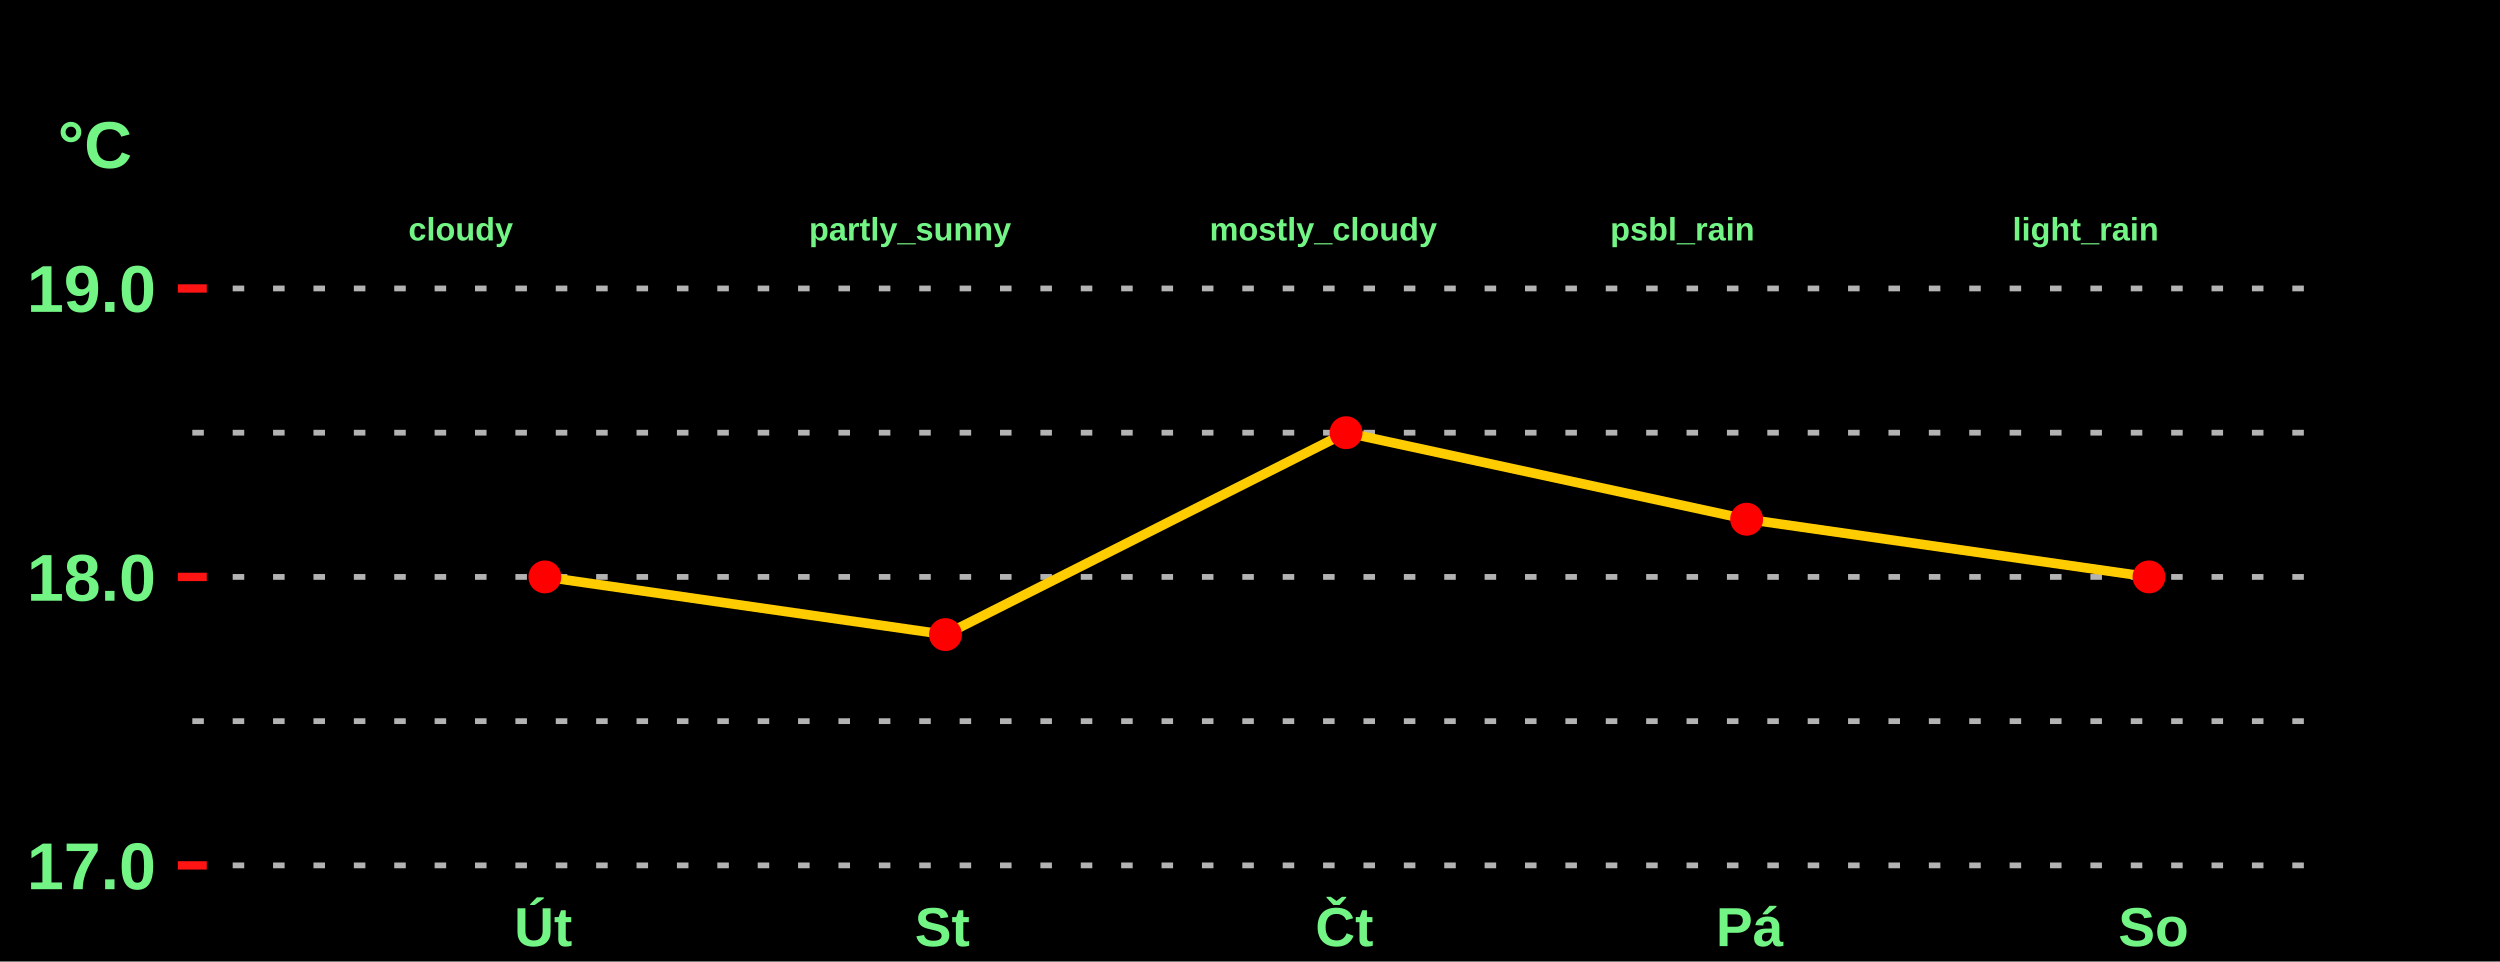
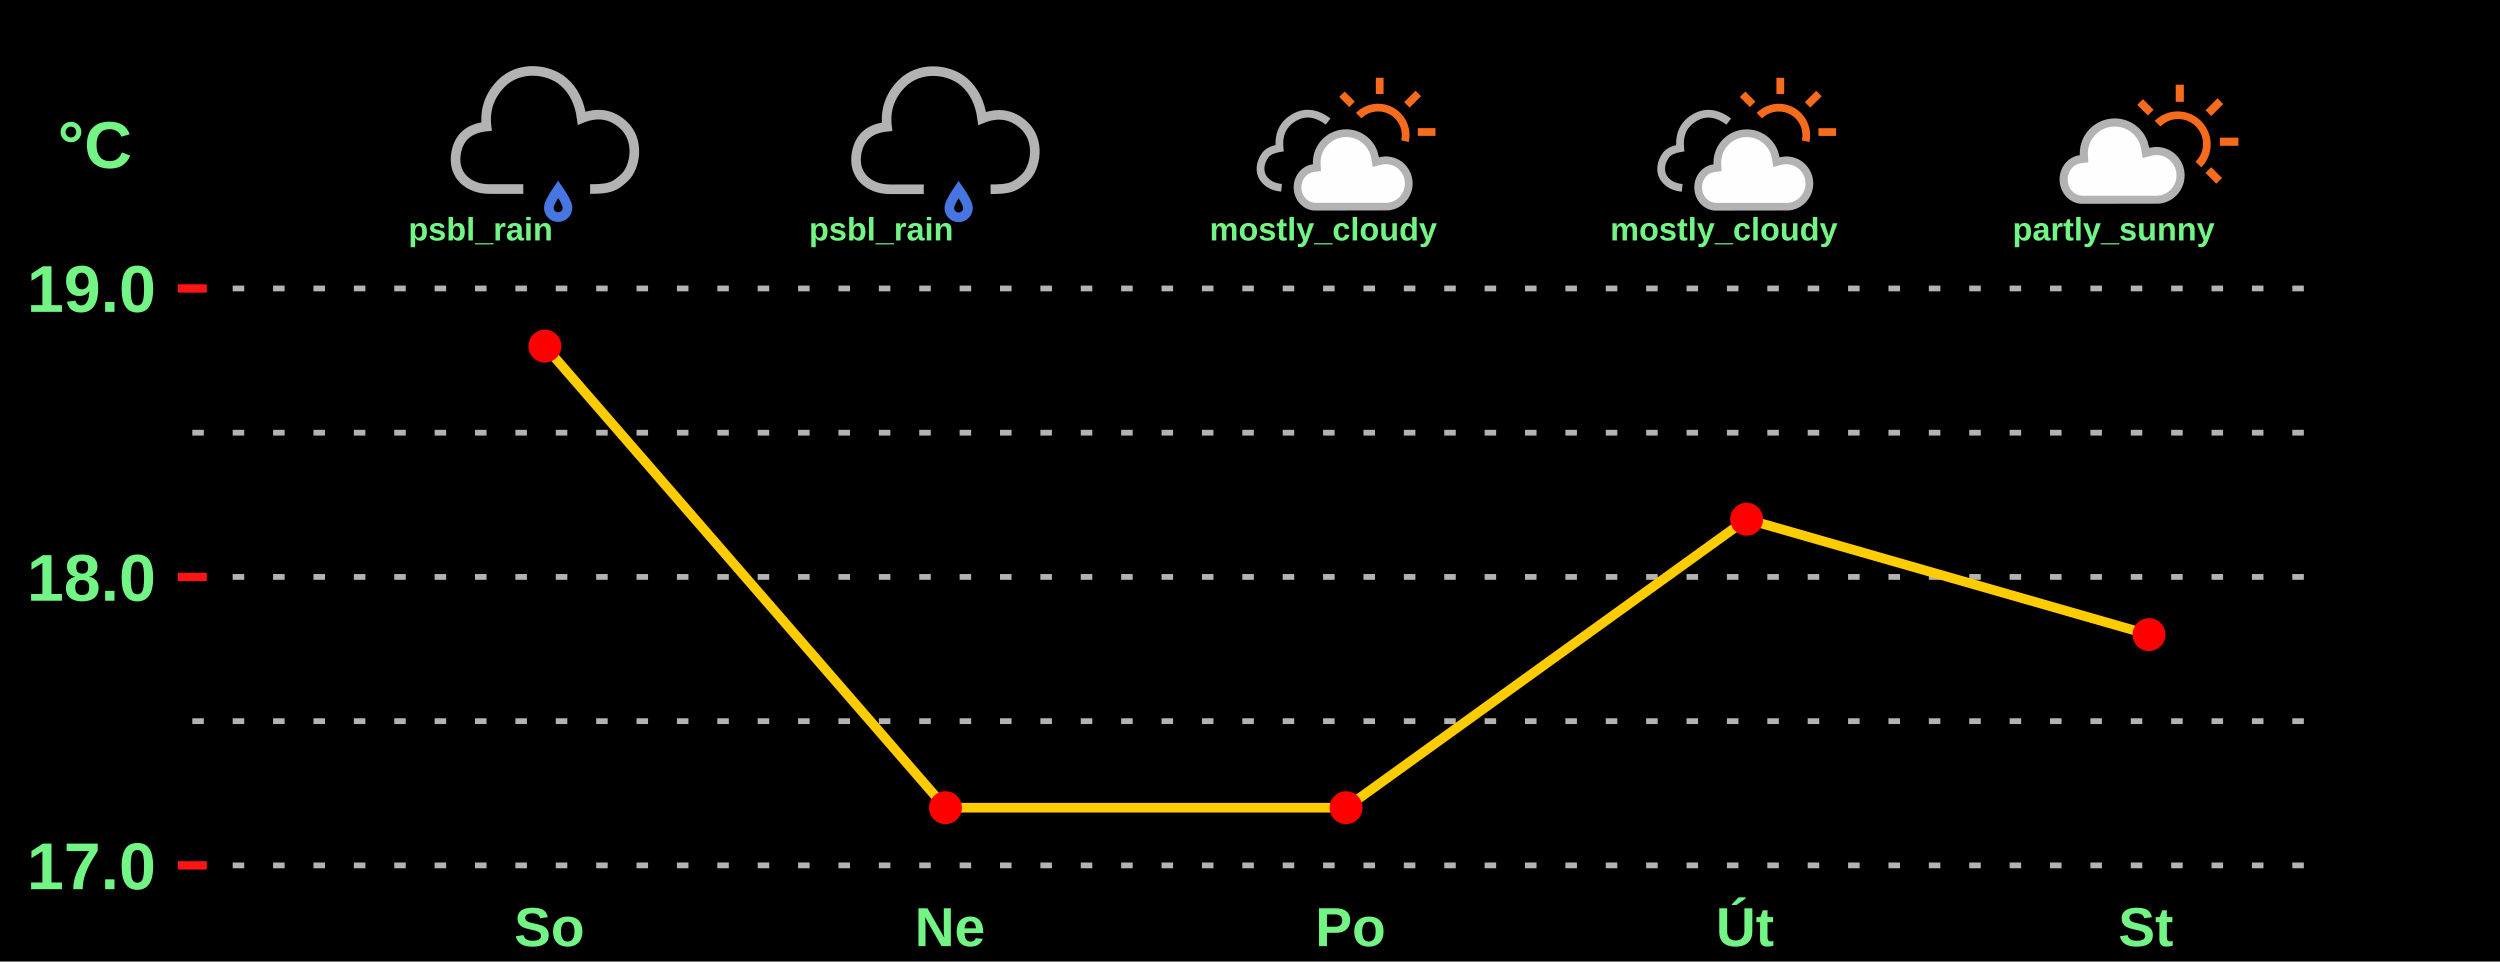
<svg xmlns="http://www.w3.org/2000/svg" clip-rule="evenodd" fill-rule="evenodd" width="1300mm" height="500mm" image-rendering="optimizeQuality" shape-rendering="geometricPrecision" text-rendering="geometricPrecision" viewBox="0 0 130000 50000">
  <path d="m0 0h130000v50000h-130000z" />
  <g fill="none" stroke="#b3b3b3" stroke-dasharray="600 1500" stroke-width="300">
    <path d="m10000 15000h110000" />
    <path d="m10000 22500h110000" />
    <path d="m10000 30000h110000" />
    <path d="m10000 37500h110000" />
    <path d="m10000 45000h110000" />
  </g>
  <path d="m9247 44783h1506v434h-1506z" fill="#ff1414" />
  <path d="m9247 29783h1506v434h-1506z" fill="#ff1414" />
  <path d="m9247 14783h1506v434h-1506z" fill="#ff1414" />
-   <text fill="#73f585" font-family="Arial" font-size="3446.26" font-weight="bold" x="1400" y="46239">17.0</text>
-   <text fill="#73f585" font-family="Arial" font-size="3446.26" font-weight="bold" x="1400" y="31239">18.0</text>
-   <text fill="#73f585" font-family="Arial" font-size="3446.26" font-weight="bold" x="1400" y="16218">19.0</text>
-   <text fill="#73f585" font-family="Arial" font-size="3446.26" font-weight="bold" x="3000" y="8734">°C</text>
-   <text fill="#73f585" font-family="Arial" font-size="2863" font-weight="bold" x="26737" y="49200">Út</text>
-   <text fill="#73f585" font-family="Arial" font-size="2863" font-weight="bold" x="47568" y="49200">St</text>
-   <text fill="#73f585" font-family="Arial" font-size="2863" font-weight="bold" x="68398" y="49200">Čt</text>
-   <text fill="#73f585" font-family="Arial" font-size="2863" font-weight="bold" x="89229" y="49200">Pá</text>
-   <text fill="#73f585" font-family="Arial" font-size="2863" font-weight="bold" x="110152" y="49200">So</text>
-   <path d="m28333 30000 20831 2999 20830-10499 20831 4500 20923 3000" fill="none" stroke="#fc0" stroke-width="500" />
-   <circle cx="28333" cy="30000" fill="#f00" r="855" />
-   <circle cx="49164" cy="32999" fill="#f00" r="855" />
-   <circle cx="69994" cy="22500" fill="#f00" r="855" />
+   <text fill="#73f585" font-family="Arial" font-size="3446" font-weight="bold" x="1400" y="46239">17.0</text>
+   <text fill="#73f585" font-family="Arial" font-size="3446" font-weight="bold" x="1400" y="31239">18.0</text>
+   <text fill="#73f585" font-family="Arial" font-size="3446" font-weight="bold" x="1400" y="16218">19.0</text>
+   <text fill="#73f585" font-family="Arial" font-size="3446" font-weight="bold" x="3000" y="8734">°C</text>
+   <text fill="#73f585" font-family="Arial" font-size="2863" font-weight="bold" x="26737" y="49200">So</text>
+   <text fill="#73f585" font-family="Arial" font-size="2863" font-weight="bold" x="47568" y="49200">Ne</text>
+   <text fill="#73f585" font-family="Arial" font-size="2863" font-weight="bold" x="68398" y="49200">Po</text>
+   <text fill="#73f585" font-family="Arial" font-size="2863" font-weight="bold" x="89229" y="49200">Út</text>
+   <text fill="#73f585" font-family="Arial" font-size="2863" font-weight="bold" x="110152" y="49200">St</text>
+   <path d="m28333 17999 20831 24001 20830 0 20831-15000 20923 5999" fill="none" stroke="#fc0" stroke-width="500" />
+   <circle cx="28333" cy="17999" fill="#f00" r="855" />
+   <circle cx="49164" cy="42000" fill="#f00" r="855" />
+   <circle cx="69994" cy="42000" fill="#f00" r="855" />
  <circle cx="90825" cy="27000" fill="#f00" r="855" />
-   <circle cx="111748" cy="30000" fill="#f00" r="855" />
-   <text fill="#73f585" font-family="Arial" font-size="1689" font-weight="bold" x="21237" y="12503">cloudy</text>
-   <text fill="#73f585" font-family="Arial" font-size="1689" font-weight="bold" x="42068" y="12503">partly_sunny</text>
+   <circle cx="111748" cy="32999" fill="#f00" r="855" />
+   <text fill="#73f585" font-family="Arial" font-size="1689" font-weight="bold" x="21237" y="12503">psbl_rain</text>
+   <text fill="#73f585" font-family="Arial" font-size="1689" font-weight="bold" x="42068" y="12503">psbl_rain</text>
  <text fill="#73f585" font-family="Arial" font-size="1689" font-weight="bold" x="62898" y="12503">mostly_cloudy</text>
-   <text fill="#73f585" font-family="Arial" font-size="1689" font-weight="bold" x="83729" y="12503">psbl_rain</text>
-   <text fill="#73f585" font-family="Arial" font-size="1689" font-weight="bold" x="104652" y="12503">light_rain</text>
+   <text fill="#73f585" font-family="Arial" font-size="1689" font-weight="bold" x="83729" y="12503">mostly_cloudy</text>
+   <text fill="#73f585" font-family="Arial" font-size="1689" font-weight="bold" x="104652" y="12503">partly_sunny</text>
+   <g fill="none" stroke-width="500">
+     <path d="m27212 9830h-1764c-1087 0-1959-728-1722-1923 158-796 683-1239 1574-1328-104-868 152-1615 768-2239 924-937 2444-768 3228-98 523 446 840 1082 953 1907 811-331 1525-224 2141 324 925 821 626 2251 100 2748-525 498-786 609-1805 609" stroke="#b3b3b3" />
+     <path d="m29024 11290c268 0 486-217 486-485 0-179-162-502-486-971-323 469-485 792-485 971 0 268 217 485 485 485z" stroke="#4776e2" />
+   </g>
+   <g fill="none" stroke-width="500">
+     <path d="m48037 9841h-1764c-1088 0-1959-728-1722-1922 158-797 682-1240 1574-1329-104-868 152-1615 767-2239 924-936 2444-768 3229-98 522 446 840 1082 952 1908 811-332 1525-225 2142 323 925 821 625 2251 100 2748-525 498-787 609-1805 609" stroke="#b3b3b3" />
+     <path d="m49849 11301c268 0 485-217 485-485 0-179-161-502-485-971-323 469-485 792-485 971 0 268 217 485 485 485z" stroke="#4776e2" />
+   </g>
+   <path d="m71706 8179 268-44c29-2 57-2 86-2 772 0 1397 630 1397 1408 0 732-555 1334-1264 1401l-3859 7c-593-39-1064-565-1064-1207 0-620 437-1130 1000-1199-1-29-2-60-2-90 0-955 774-1730 1730-1730 722 0 1369 450 1621 1128z" fill="#b3b3b3" />
+   <path d="m72155 10543c507-48 900-481 900-1001 0-556-446-1006-995-1006-86 0-171 11-252 32l-429 114-71-439c-102-644-658-1118-1311-1118-733 0-1327 594-1327 1327 0 24 1 48 2 72l19 374-372 45c-361 44-647 384-647 800 0 432 308 780 687 803l21 1h3728z" fill="#fefefe" />
+   <path d="m67177 5947c641-379 1322-303 2006 213l-243 321c-559-422-1066-479-1558-187-497 294-708 746-644 1390l19 188-186 31c-311 51-512 148-612 281-224 295-290 701-92 981 163 230 422 364 794 401l-40 401c-482-49-848-238-1083-570-315-446-219-1035 100-1456 145-192 377-323 688-399-22-706 264-1247 851-1595z" fill="#b3b3b3" />
+   <g fill="#f76b1c">
+     <path d="m71543 4890v-847h402v847z" />
+     <path d="m73017 5310 592-593 285 284-593 593z" />
+     <path d="m73727 6663h918v403h-918z" />
+     <path d="m70164 5568-527-527 285-285 527 527z" />
+     <path d="m70510 5870c306-305 721-477 1154-477 901 0 1631 730 1631 1631 0 122-13 243-40 361l-393-89c21-89 31-180 31-272 0-678-550-1229-1229-1229-326 0-639 130-870 360z" />
+   </g>
+   <path d="m92538 8181 269-43c28-2 57-3 85-3 772 0 1398 631 1398 1408 0 733-555 1335-1264 1402l-3859 6c-594-38-1065-564-1065-1206 0-620 437-1130 1001-1199-2-30-3-60-3-90 0-955 775-1730 1730-1730 723 0 1370 450 1622 1127z" fill="#b3b3b3" />
+   <path d="m92987 10546c508-49 900-481 900-1002 0-556-446-1005-995-1005-86 0-170 11-252 32l-429 113-70-438c-103-644-659-1119-1311-1119-733 0-1328 595-1328 1328 0 24 1 48 2 72l19 374-371 45c-362 44-647 384-647 800 0 432 308 779 687 803l20 1h3728z" fill="#fefefe" />
+   <path d="m88009 5950c641-379 1323-303 2006 213l-242 321c-560-422-1066-479-1558-188-497 295-709 746-644 1391l19 188-187 30c-310 51-511 149-612 282-223 295-289 701-92 980 163 231 423 365 795 402l-41 400c-481-48-847-238-1082-570-315-445-219-1035 99-1455 146-193 377-323 688-399-21-707 265-1247 851-1595z" fill="#b3b3b3" />
+   <g fill="#f76b1c">
+     <path d="m92375 4893v-847h403v847z" />
+     <path d="m93849 5313 593-593 284 284-593 593z" />
+     <path d="m94560 6666h917v402h-917z" />
+     <path d="m90997 5571-527-527 284-285 527 527-284 284z" />
+     <path d="m91343 5873c305-306 721-478 1153-478 901 0 1632 731 1632 1632 0 121-14 243-40 361l-393-89c20-89 31-180 31-272 0-679-551-1229-1230-1229-326 0-639 130-869 360z" />
+   </g>
+   <path d="m111760 7687 283-45c29-2 59-3 89-3 811 0 1469 663 1469 1480 0 770-584 1402-1329 1473l-4056 7c-624-41-1118-593-1118-1269 0-651 459-1187 1051-1260-1-31-2-63-2-94 0-1004 814-1818 1818-1818 759 0 1439 473 1704 1185z" fill="#b3b3b3" />
+   <path d="m112232 10172c533-50 946-505 946-1052 0-585-469-1057-1046-1057-90 0-179 12-265 34l-451 119-74-461c-108-677-692-1175-1378-1175-770 0-1395 624-1395 1395 0 25 1 50 2 75l20 393-390 48c-380 46-681 404-681 840 0 455 325 820 723 845l21 1h3919z" fill="#fefefe" />
+   <g fill="#f76b1c">
+     <path d="m113137 5294v-890h423v890z" />
+     <path d="m114686 5735 623-623 299 299-623 623z" />
+     <path d="m115433 7158h965v423h-965z" />
+     <path d="m114982 8693 562 561-299 299-562-562z" />
+     <path d="m111688 6006-554-553 299-299 554 554-299 299z" />
+     <path d="m112042 6282c321-314 752-490 1200-490 947 0 1715 768 1715 1715 0 448-176 880-490 1200l-299-299c250-243 390-577 390-925 0-714-578-1292-1292-1292-348 0-682 140-925 390z" />
+   </g>
</svg>
